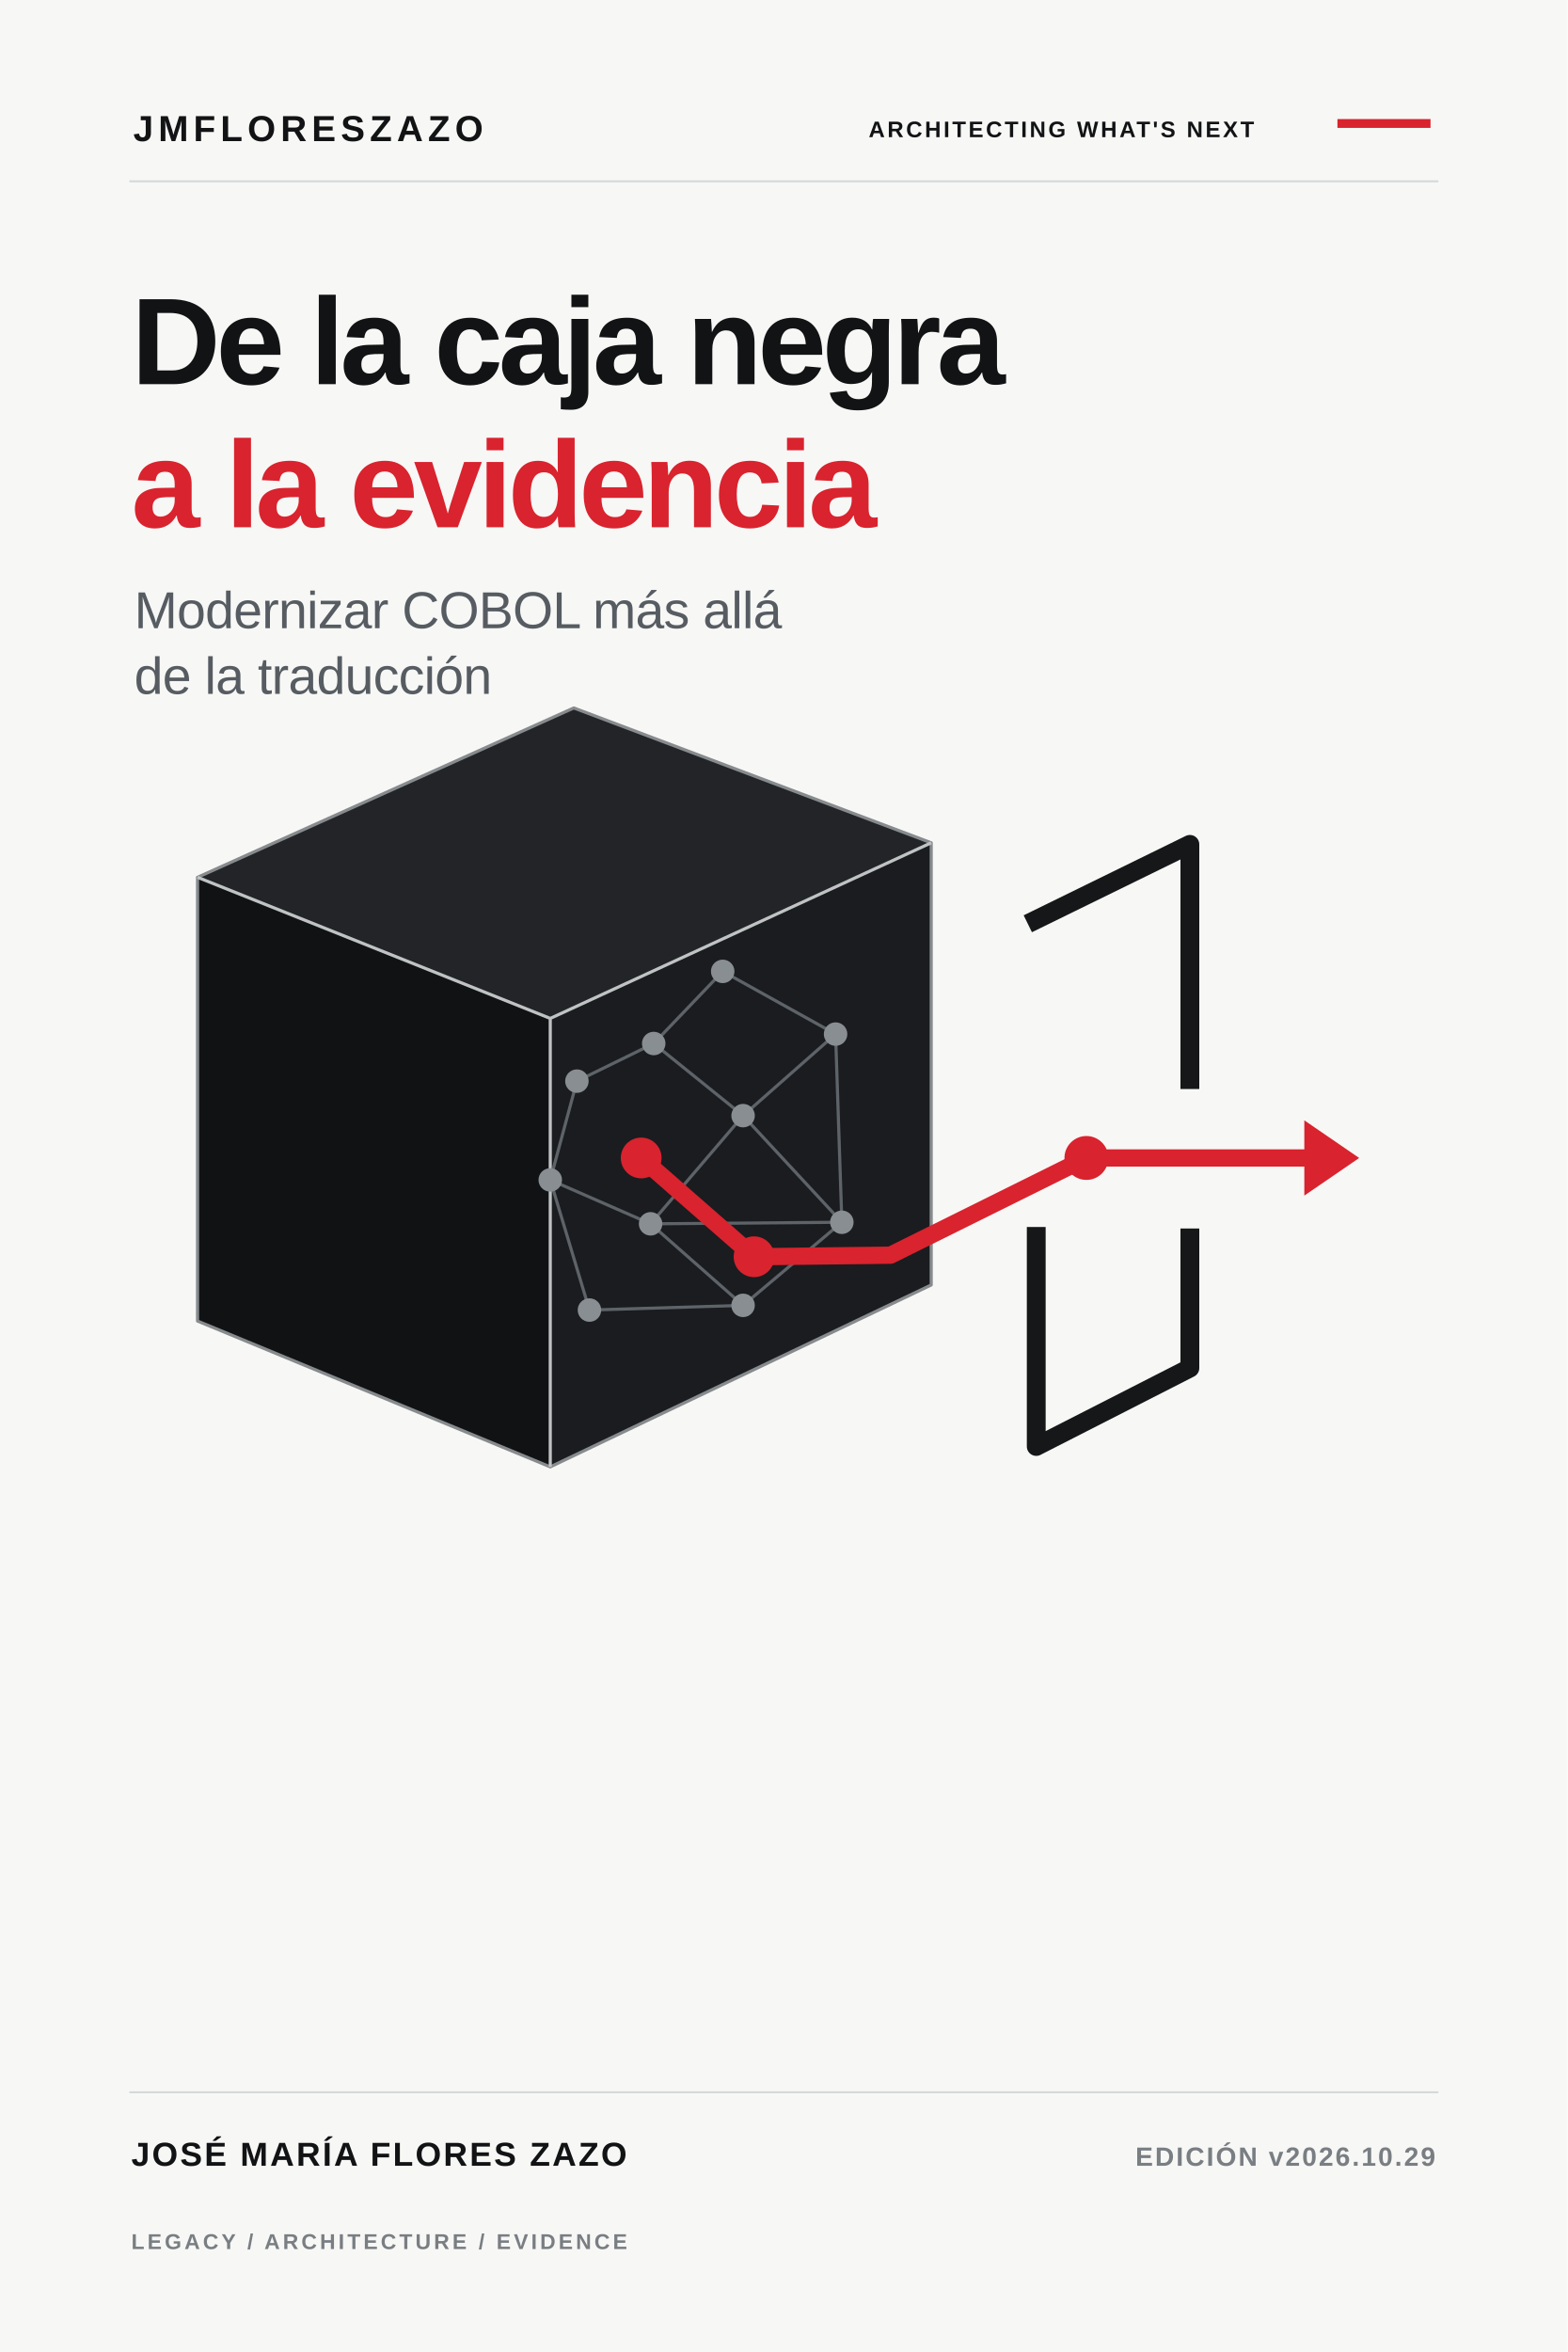
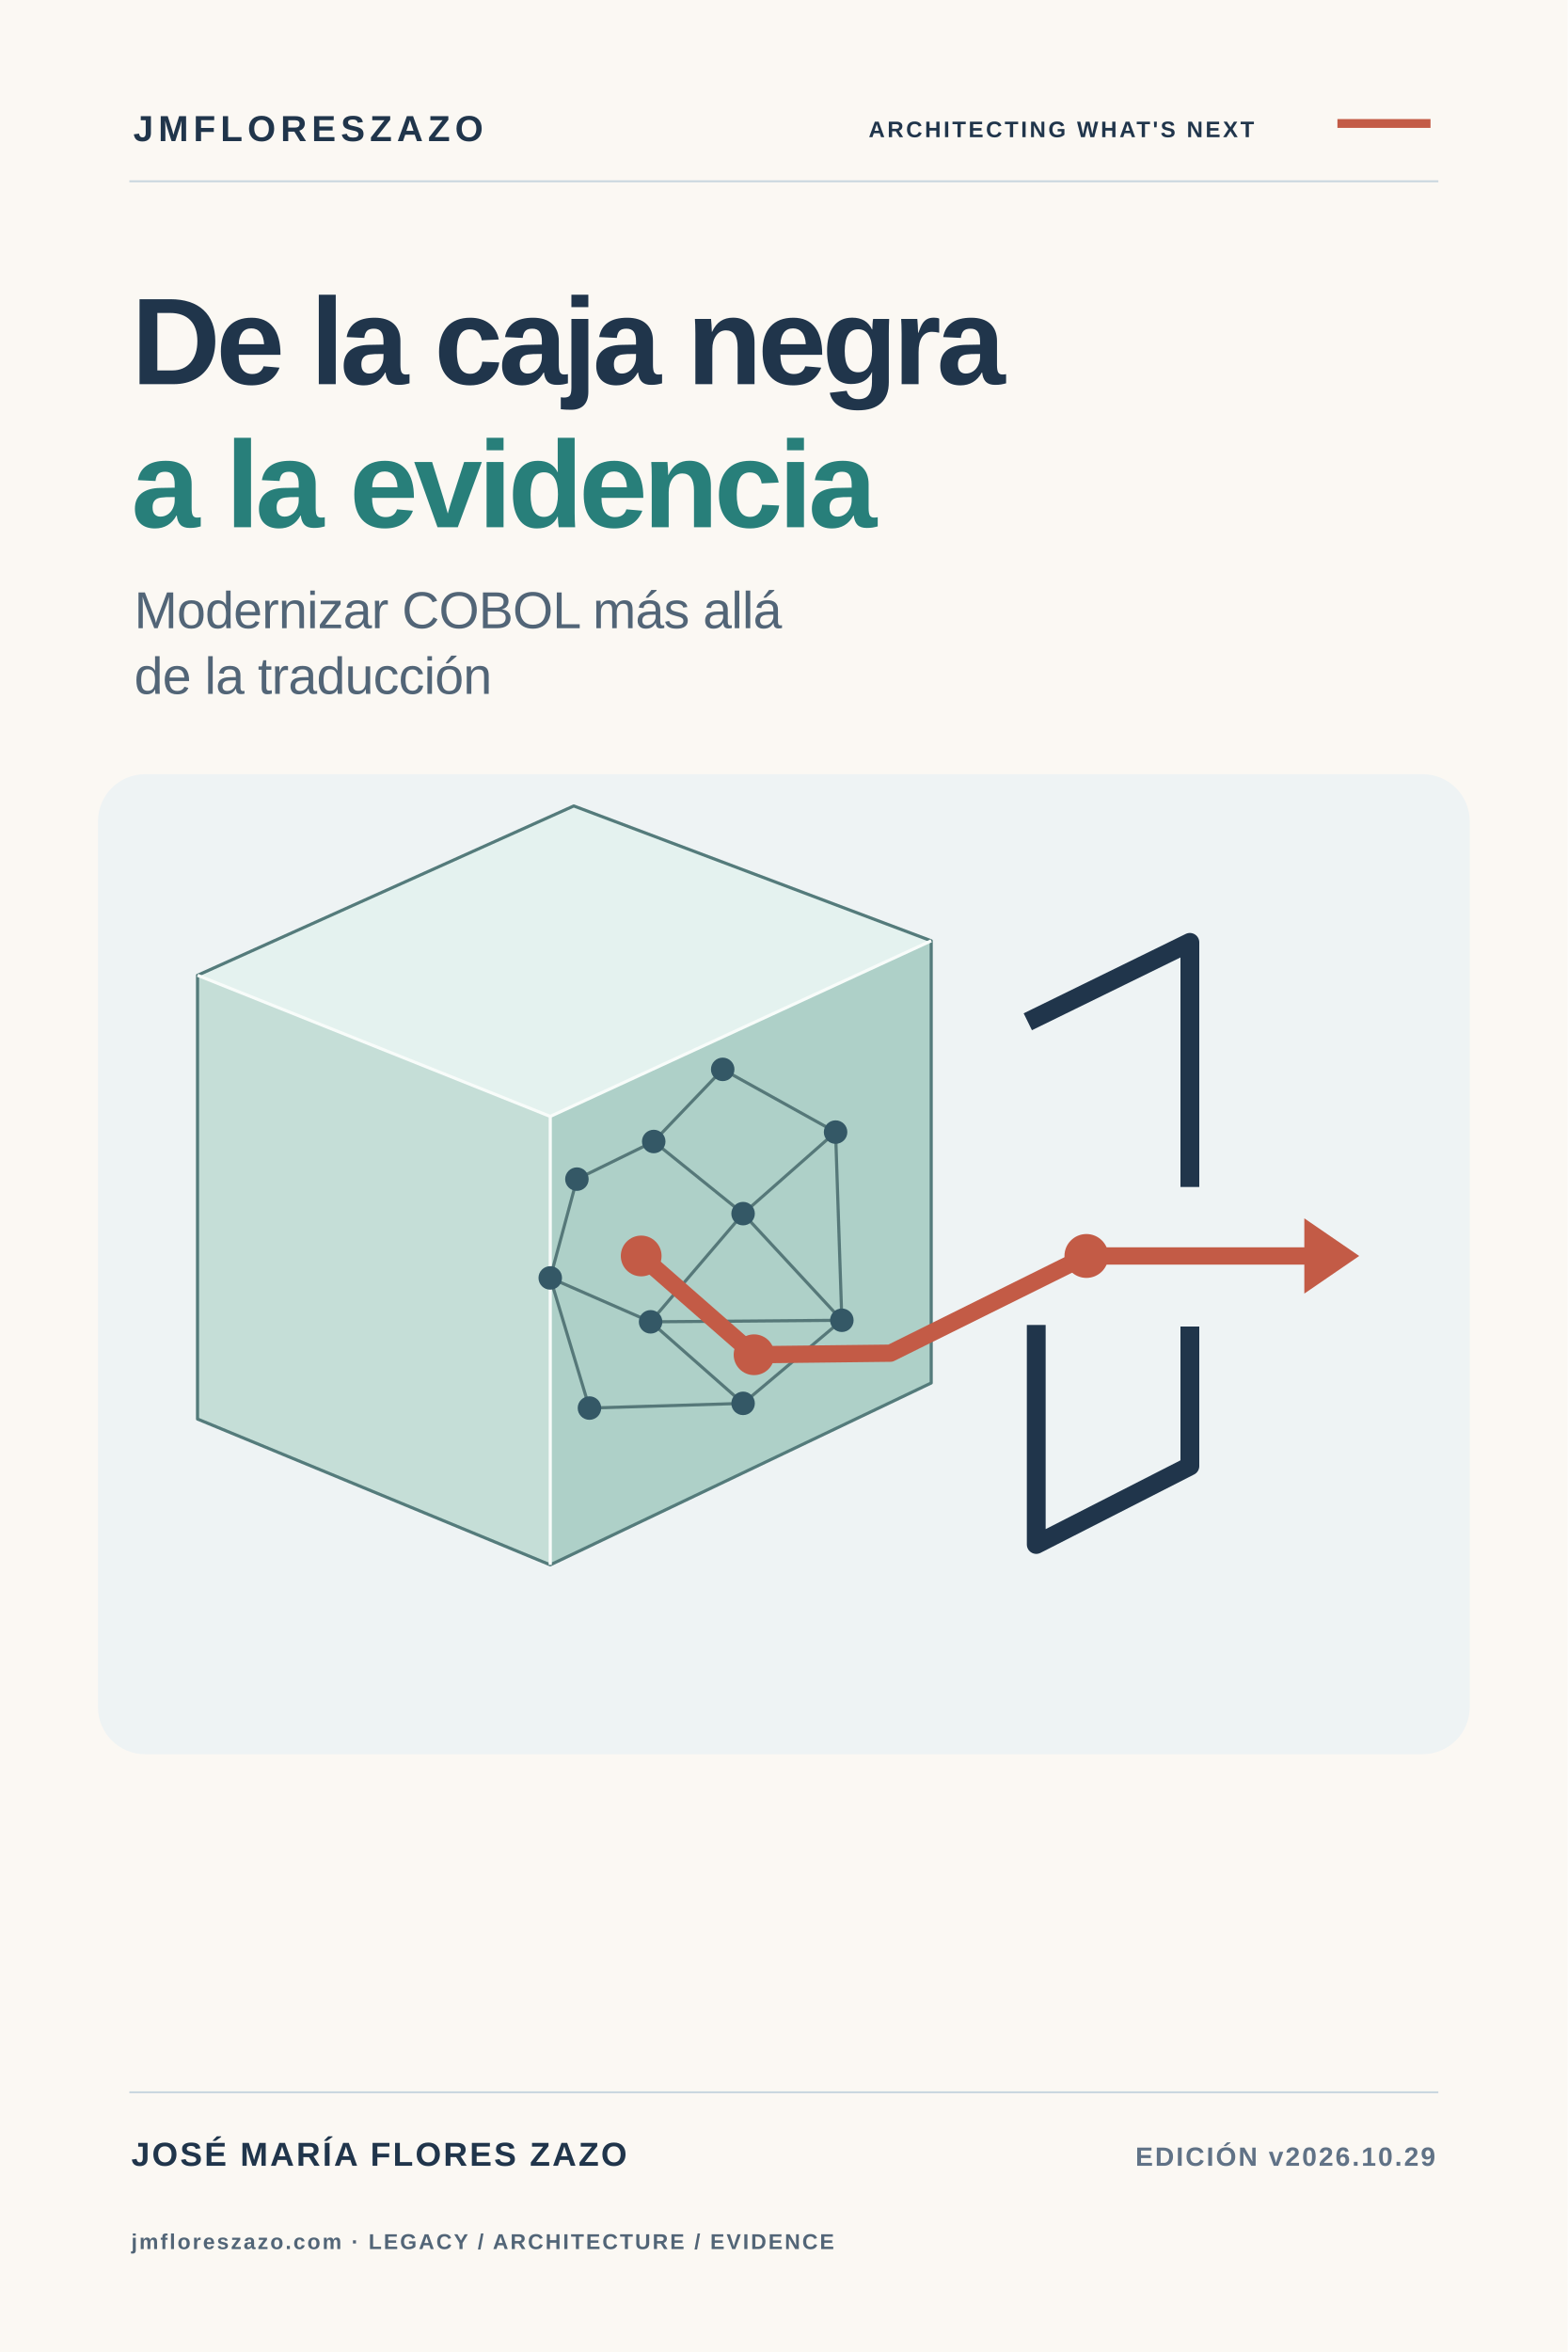
<svg xmlns="http://www.w3.org/2000/svg" viewBox="0 0 1600 2400" width="1600" height="2400" role="img">
-   <rect width="1600" height="2400" fill="#F7F7F5" />
-   <text x="136" y="144" font-family="Arial,Helvetica,sans-serif" font-size="37" font-weight="800" fill="#121315" letter-spacing="5" text-anchor="start">JMFLORESZAZO</text>
-   <path d="M1365 126 H1460" stroke="#D9232E" stroke-width="9" />
-   <text x="1280" y="140" font-family="Arial,Helvetica,sans-serif" font-size="23" font-weight="700" fill="#121315" letter-spacing="2.5" text-anchor="end">ARCHITECTING WHAT'S NEXT</text>
-   <path d="M132 185 H1468" stroke="#D5D8DA" stroke-width="2" />
-   <text x="134" y="392" font-family="Arial,Helvetica,sans-serif" font-size="126" font-weight="800" fill="#121315" letter-spacing="-4.5" text-anchor="start">De la caja negra</text>
-   <text x="134" y="538" font-family="Arial,Helvetica,sans-serif" font-size="126" font-weight="800" fill="#D9232E" letter-spacing="-4.5" text-anchor="start">a la evidencia</text>
-   <text x="137" y="641" font-family="Arial,Helvetica,sans-serif" font-size="53" font-weight="400" fill="#565C62" letter-spacing="-0.6" text-anchor="start">Modernizar COBOL más allá</text>
-   <text x="137" y="708" font-family="Arial,Helvetica,sans-serif" font-size="53" font-weight="400" fill="#565C62" letter-spacing="-0.6" text-anchor="start">de la traducción</text>
-   <g transform="translate(0 620) scale(1.6)">
+   <rect width="1600" height="2400" fill="#FBF8F3" />
+   <text x="136" y="144" font-family="Arial,Helvetica,sans-serif" font-size="37" font-weight="800" fill="#20354B" letter-spacing="5" text-anchor="start">JMFLORESZAZO</text>
+   <path d="M1365 126 H1460" stroke="#C35B46" stroke-width="9" />
+   <text x="1280" y="140" font-family="Arial,Helvetica,sans-serif" font-size="23" font-weight="700" fill="#20354B" letter-spacing="2.5" text-anchor="end">ARCHITECTING WHAT'S NEXT</text>
+   <path d="M132 185 H1468" stroke="#CAD7DF" stroke-width="2" />
+   <text x="134" y="392" font-family="Arial,Helvetica,sans-serif" font-size="126" font-weight="800" fill="#20354B" letter-spacing="-4.5" text-anchor="start">De la caja negra</text>
+   <text x="134" y="538" font-family="Arial,Helvetica,sans-serif" font-size="126" font-weight="800" fill="#287F7A" letter-spacing="-4.5" text-anchor="start">a la evidencia</text>
+   <text x="137" y="641" font-family="Arial,Helvetica,sans-serif" font-size="53" font-weight="400" fill="#526577" letter-spacing="-0.6" text-anchor="start">Modernizar COBOL más allá</text>
+   <text x="137" y="708" font-family="Arial,Helvetica,sans-serif" font-size="53" font-weight="400" fill="#526577" letter-spacing="-0.6" text-anchor="start">de la traducción</text>
+   <rect x="100" y="790" width="1400" height="1000" rx="48" fill="#EEF3F4" />
+   <g transform="translate(0 720) scale(1.6)">
    <g stroke-linejoin="round">
-       <path d="M126 172 L366 64 L594 150 L351 262 Z" fill="#222427" />
-       <path d="M126 172 L351 262 L351 548 L126 455 Z" fill="#111214" />
-       <path d="M351 262 L594 150 L594 432 L351 548 Z" fill="#1A1C1F" />
-       <path d="M126 172 L366 64 L594 150 L594 432 L351 548 L126 455 Z" fill="none" stroke="#878B8E" stroke-width="2" />
-       <path d="M126 172 L351 262 L594 150 M351 262 V548" fill="none" stroke="#C0C3C4" stroke-width="2" />
-       <g stroke="#60666B" stroke-width="2" fill="none" opacity=".96">
+       <path d="M126 172 L366 64 L594 150 L351 262 Z" fill="#E4F2EF" />
+       <path d="M126 172 L351 262 L351 548 L126 455 Z" fill="#C5DED7" />
+       <path d="M351 262 L594 150 L594 432 L351 548 Z" fill="#AED0C8" />
+       <path d="M126 172 L366 64 L594 150 L594 432 L351 548 L126 455 Z" fill="none" stroke="#547B7B" stroke-width="2" />
+       <path d="M126 172 L351 262 L594 150 M351 262 V548" fill="none" stroke="#F8FCFA" stroke-width="2" />
+       <g stroke="#527576" stroke-width="2" fill="none" opacity=".96">
        <line x1="368" y1="302" x2="417" y2="278" />
        <line x1="417" y1="278" x2="474" y2="324" />
        <line x1="474" y1="324" x2="533" y2="272" />
        <line x1="368" y1="302" x2="351" y2="365" />
        <line x1="351" y1="365" x2="415" y2="393" />
        <line x1="415" y1="393" x2="474" y2="324" />
        <line x1="415" y1="393" x2="474" y2="445" />
        <line x1="474" y1="445" x2="537" y2="392" />
        <line x1="537" y1="392" x2="533" y2="272" />
        <line x1="351" y1="365" x2="376" y2="448" />
        <line x1="376" y1="448" x2="474" y2="445" />
        <line x1="417" y1="278" x2="461" y2="232" />
        <line x1="461" y1="232" x2="533" y2="272" />
        <line x1="415" y1="393" x2="537" y2="392" />
        <line x1="474" y1="324" x2="537" y2="392" />
      </g>
-       <g fill="#888E92">
+       <g fill="#345866">
        <circle cx="368" cy="302" r="7.5" />
        <circle cx="417" cy="278" r="7.5" />
        <circle cx="474" cy="324" r="7.5" />
        <circle cx="533" cy="272" r="7.5" />
        <circle cx="351" cy="365" r="7.5" />
        <circle cx="415" cy="393" r="7.5" />
        <circle cx="474" cy="445" r="7.5" />
        <circle cx="537" cy="392" r="7.5" />
        <circle cx="376" cy="448" r="7.5" />
        <circle cx="461" cy="232" r="7.5" />
      </g>
-       <path d="M409 351 L481 414 L568 413 L693 351 L832 351" fill="none" stroke="#D9232E" stroke-width="11" stroke-linecap="round" stroke-linejoin="round" />
-       <g fill="#D9232E">
+       <path d="M409 351 L481 414 L568 413 L693 351 L832 351" fill="none" stroke="#C35B46" stroke-width="11" stroke-linecap="round" stroke-linejoin="round" />
+       <g fill="#C35B46">
        <circle cx="409" cy="351" r="13" />
        <circle cx="481" cy="414" r="13" />
        <circle cx="693" cy="351" r="14" />
      </g>
-       <path d="M661 199 L759 151 L759 301 M759 402 V485 L661 535 L661 401" fill="none" stroke="#151719" stroke-width="12" stroke-linecap="square" />
-       <path d="M832 327 L867 351 L832 375 Z" fill="#D9232E" />
+       <path d="M661 199 L759 151 L759 301 M759 402 V485 L661 535 L661 401" fill="none" stroke="#20354B" stroke-width="12" stroke-linecap="square" />
+       <path d="M832 327 L867 351 L832 375 Z" fill="#C35B46" />
    </g>
  </g>
-   <path d="M132 2135 H1468" stroke="#D5D8DA" stroke-width="2" />
-   <text x="134" y="2210" font-family="Arial,Helvetica,sans-serif" font-size="34" font-weight="700" fill="#121315" letter-spacing="2.2" text-anchor="start">JOSÉ MARÍA FLORES ZAZO</text>
-   <text x="1465" y="2210" font-family="Arial,Helvetica,sans-serif" font-size="27" font-weight="600" fill="#797E83" letter-spacing="2" text-anchor="end">EDICIÓN v2026.10.29</text>
-   <text x="134" y="2295" font-family="Arial,Helvetica,sans-serif" font-size="22" font-weight="600" fill="#797E83" letter-spacing="3" text-anchor="start">LEGACY / ARCHITECTURE / EVIDENCE</text>
+   <path d="M132 2135 H1468" stroke="#CAD7DF" stroke-width="2" />
+   <text x="134" y="2210" font-family="Arial,Helvetica,sans-serif" font-size="34" font-weight="700" fill="#20354B" letter-spacing="2.2" text-anchor="start">JOSÉ MARÍA FLORES ZAZO</text>
+   <text x="1465" y="2210" font-family="Arial,Helvetica,sans-serif" font-size="27" font-weight="600" fill="#607286" letter-spacing="2" text-anchor="end">EDICIÓN v2026.10.29</text>
+   <text x="134" y="2295" font-family="Arial,Helvetica,sans-serif" font-size="22" font-weight="600" fill="#526577" letter-spacing="2" text-anchor="start">jmfloreszazo.com · LEGACY / ARCHITECTURE / EVIDENCE</text>
</svg>
